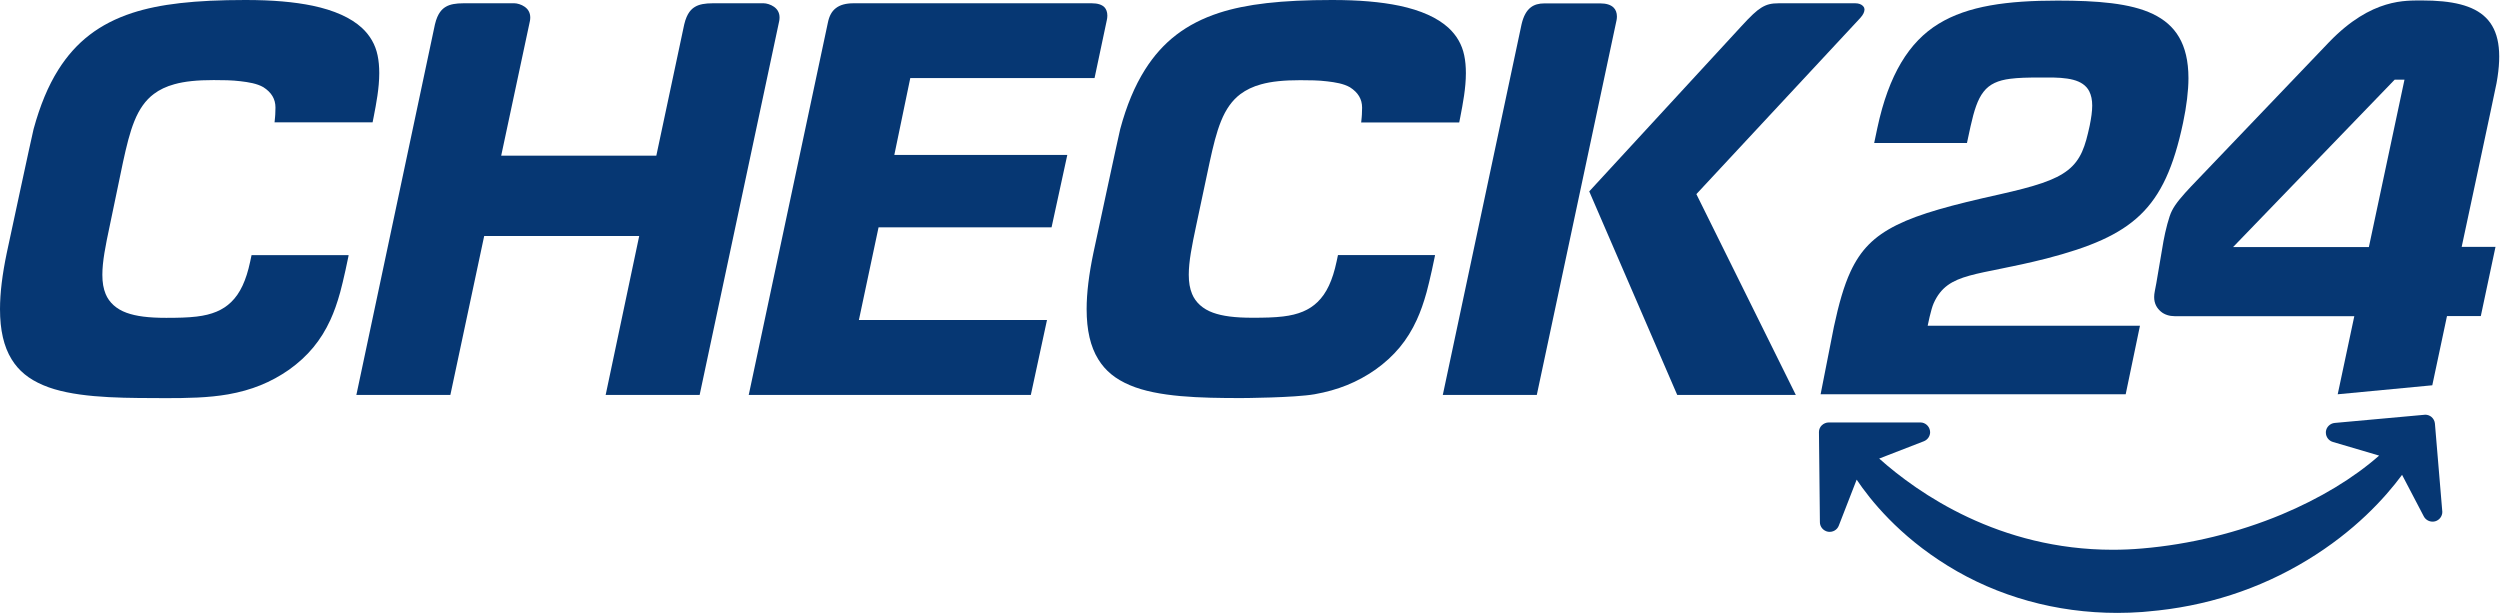
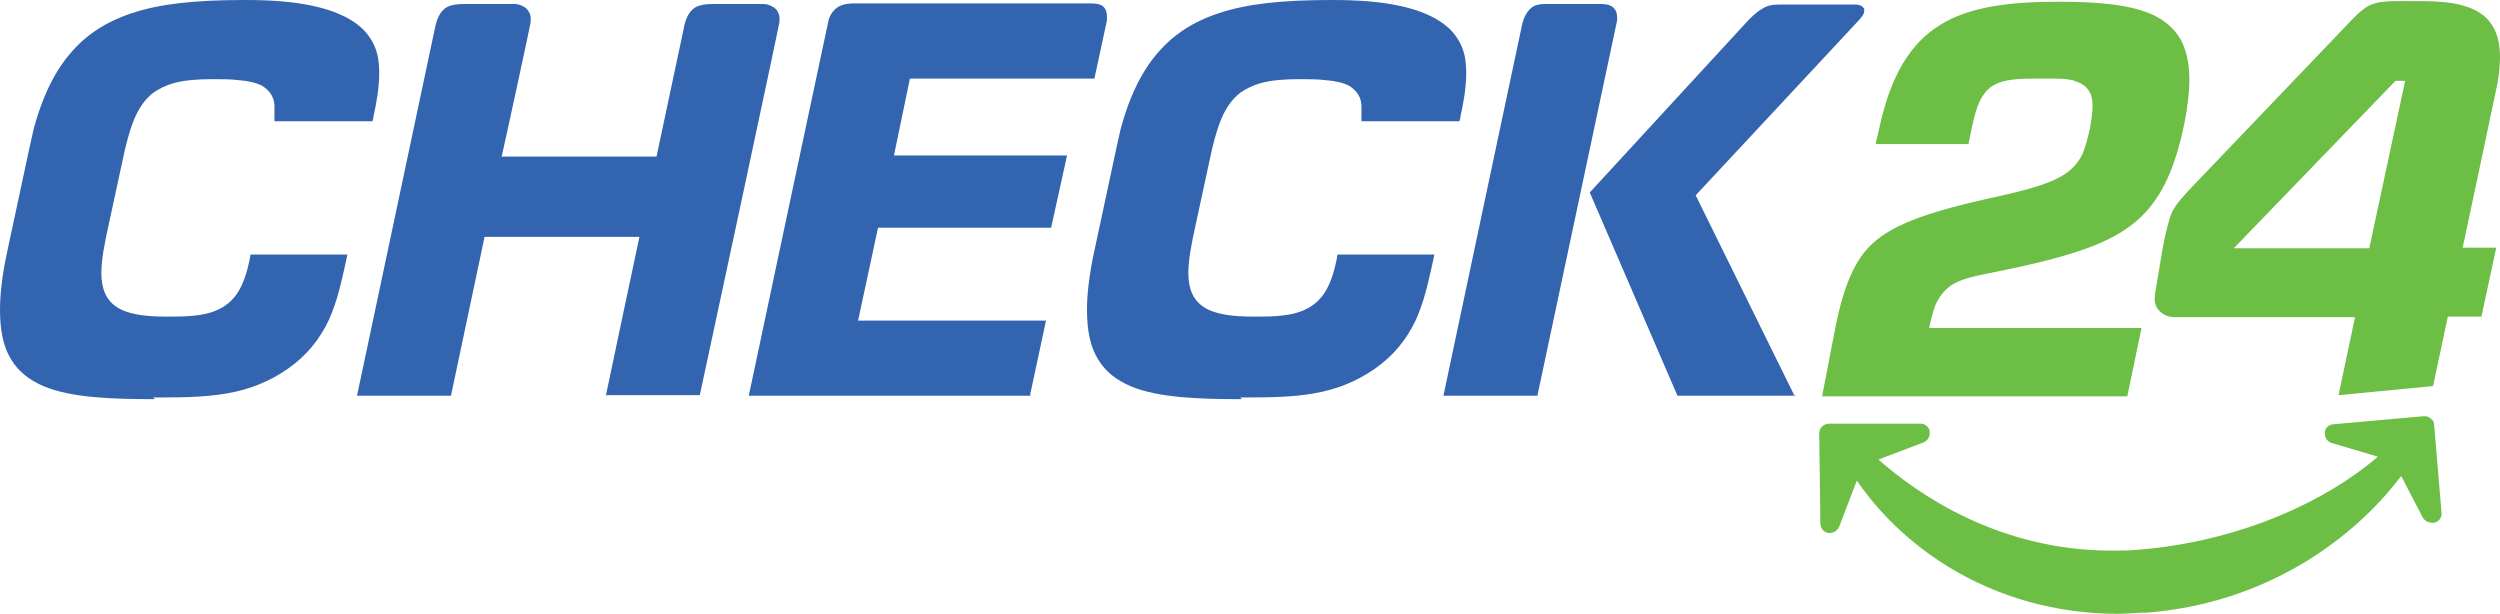
- <svg xmlns="http://www.w3.org/2000/svg" version="1.1" x="0px" y="0px" viewBox="0 0 155 38" xml:space="preserve">
-   <g>
-     <path fill="#063773" d="M9.592,24.68H9.585c-2.542,0-5.176-0.059-6.906-0.799c-0.898-0.38-1.52-0.891-1.959-1.605                 C0.236,21.49,0,20.468,0,19.164c0-0.996,0.144-2.162,0.419-3.479C0.485,15.383,1.985,8.373,2.083,8                 c0.4-1.461,0.898-2.667,1.533-3.676c1.094-1.736,2.555-2.857,4.593-3.525C9.906,0.249,12.068,0,15.207,0h0.026                 c1.651,0,3.007,0.118,4.147,0.354c1.343,0.282,2.372,0.747,3.053,1.369c0.511,0.472,0.839,1.042,0.976,1.703                 c0.072,0.334,0.105,0.708,0.105,1.107c0,0.93-0.19,1.907-0.341,2.686c-0.02,0.118-0.046,0.223-0.066,0.334l-0.007,0.033h-6.08                 l0.007-0.046c0,0,0.02-0.183,0.026-0.269c0-0.007,0.026-0.249,0.026-0.603c0-0.531-0.249-0.943-0.753-1.264                 c-0.4-0.229-0.917-0.308-1.409-0.367c-0.524-0.066-1.114-0.072-1.671-0.072c-1.022,0-1.795,0.079-2.431,0.256                 c-0.504,0.138-0.93,0.341-1.284,0.609c-0.504,0.38-0.898,0.93-1.199,1.677c-0.282,0.694-0.485,1.527-0.708,2.555l-0.819,3.931                 c-0.269,1.264-0.459,2.221-0.459,3.047c0,0.478,0.066,0.852,0.203,1.186c0.216,0.531,0.675,0.943,1.297,1.166                 c0.596,0.216,1.356,0.314,2.457,0.314c0.734,0,1.337-0.013,1.887-0.079c0.95-0.111,1.631-0.4,2.142-0.898                 c0.557-0.537,0.93-1.337,1.179-2.509l0.085-0.4h6.014v0.039c0,0.046-0.341,1.625-0.518,2.26c-0.183,0.662-0.38,1.219-0.609,1.717                 c-0.583,1.271-1.396,2.254-2.562,3.086c-1.127,0.786-2.326,1.271-3.774,1.527c-1.245,0.216-2.522,0.236-3.938,0.236                 C10.214,24.687,9.664,24.68,9.592,24.68z" />
-   </g>
-   <g>
-     <path fill="#063773" d="M76.963,24.68L76.963,24.68c-2.549,0-5.182-0.059-6.912-0.799c-0.898-0.38-1.52-0.891-1.959-1.605         c-0.485-0.786-0.721-1.808-0.721-3.112c0-0.996,0.144-2.162,0.419-3.479c0.066-0.301,1.566-7.312,1.664-7.685         c0.393-1.461,0.898-2.667,1.533-3.676c1.094-1.736,2.555-2.857,4.593-3.525C77.278,0.249,79.44,0,82.578,0h0.026         c1.651,0,3.007,0.118,4.147,0.354c1.343,0.282,2.372,0.747,3.053,1.369c0.511,0.472,0.839,1.042,0.976,1.703         c0.072,0.334,0.105,0.708,0.105,1.107c0,0.93-0.19,1.907-0.341,2.693c-0.02,0.111-0.046,0.223-0.066,0.334l-0.007,0.033h-6.08         l0.007-0.046c0,0,0.02-0.183,0.026-0.269c0-0.007,0.026-0.249,0.026-0.603c0-0.531-0.249-0.943-0.753-1.264         c-0.4-0.229-0.917-0.308-1.409-0.367c-0.524-0.066-1.114-0.072-1.671-0.072c-1.022,0-1.795,0.079-2.431,0.256         c-0.504,0.138-0.924,0.341-1.284,0.609c-0.504,0.38-0.898,0.93-1.199,1.677c-0.282,0.694-0.485,1.527-0.708,2.555l-0.832,3.918         c-0.269,1.264-0.459,2.221-0.459,3.047c0,0.478,0.066,0.852,0.203,1.186c0.216,0.531,0.675,0.943,1.297,1.166         c0.596,0.216,1.356,0.314,2.457,0.314c0.734,0,1.337-0.013,1.887-0.079c0.95-0.111,1.631-0.4,2.142-0.898         c0.557-0.537,0.93-1.337,1.179-2.509l0.085-0.4h6.014v0.039c0,0.046-0.341,1.625-0.518,2.26c-0.183,0.662-0.38,1.219-0.609,1.717         c-0.583,1.278-1.396,2.254-2.562,3.086c-1.127,0.786-2.326,1.271-3.774,1.527C80.265,24.661,77.035,24.68,76.963,24.68z" />
-   </g>
-   <g>
-     <path fill="#063773" d="M63.912,24.484H46.419l0.013-0.046l4.894-23.023c0.085-0.426,0.242-0.714,0.498-0.911         c0.262-0.203,0.622-0.301,1.101-0.301h14.761c0.367,0,0.629,0.085,0.786,0.242c0.118,0.124,0.183,0.301,0.183,0.518v0.02         c0,0.092-0.013,0.177-0.033,0.269l-0.76,3.59H56.437l-0.989,4.763h10.725l-0.976,4.488H54.471l-1.219,5.746h11.662L63.912,24.484z" />
-   </g>
-   <g>
-     <path fill="#063773" d="M95.282,24.484h-5.831l0.013-0.046L94.338,1.5c0.118-0.498,0.301-0.839,0.577-1.048         c0.216-0.164,0.491-0.242,0.845-0.242h3.453c0.373,0,0.649,0.085,0.826,0.256c0.138,0.131,0.21,0.328,0.21,0.557         c0,0.072-0.007,0.144-0.02,0.216L95.282,24.484z" />
-   </g>
-   <g>
-     <path fill="#063773" d="M111.34,24.484h-7.351l-0.013-0.026l-5.444-12.592l0.02-0.02l9.415-10.221         c0.583-0.636,0.924-0.957,1.232-1.147c0.328-0.203,0.616-0.275,1.088-0.275h4.743c0.223,0,0.36,0.072,0.439,0.138         c0.046,0.039,0.079,0.079,0.098,0.118c0.013,0.026,0.026,0.059,0.026,0.098h0.007l-0.007,0.079         c-0.007,0.098-0.059,0.262-0.256,0.478l-10.162,10.922L111.34,24.484z" />
-   </g>
-   <g>
-     <path fill="#063773" d="M37.594,24.484h-0.046l0.013-0.046l2.07-9.808H30.02l-2.097,9.854h-5.831l0.013-0.046         c0.197-0.93,4.829-22.8,4.861-22.924c0.17-0.721,0.459-0.97,0.688-1.101c0.249-0.144,0.596-0.21,1.088-0.21h3.151         c0.164,0,0.432,0.072,0.636,0.216c0.111,0.079,0.197,0.17,0.249,0.269c0.066,0.118,0.098,0.249,0.098,0.4         c0,0.066-0.007,0.138-0.02,0.21c-0.026,0.138-1.625,7.613-1.782,8.353h9.618c0.78-3.689,1.717-8.085,1.73-8.137         c0.17-0.721,0.459-0.97,0.688-1.101c0.249-0.144,0.596-0.21,1.088-0.21h3.151c0.164,0,0.432,0.072,0.636,0.216         c0.111,0.079,0.197,0.17,0.249,0.269c0.066,0.118,0.098,0.249,0.098,0.4c0,0.066-0.007,0.138-0.02,0.21         c-0.026,0.144-4.724,22.21-4.927,23.154l-0.007,0.033L37.594,24.484z" />
-   </g>
-   <g>
-     <path fill="#063773" d="M128.538,4.947c0.452,0.118,0.806,0.341,0.996,0.714l0,0c0.124,0.249,0.183,0.537,0.183,0.884l0,0         c0,0.354-0.059,0.767-0.157,1.251l0,0c-0.138,0.636-0.269,1.16-0.472,1.612l0,0c-0.203,0.452-0.478,0.826-0.878,1.14l0,0         c-0.799,0.629-2.044,1.009-4.252,1.507l0,0c-2.922,0.649-4.933,1.186-6.355,1.893l0,0c-1.422,0.708-2.247,1.553-2.87,2.889l0,0         c-0.413,0.891-0.727,2.005-1.029,3.413l0,0l-0.826,4.193h18.915l0.884-4.246h-13.162c0,0,0.203-1.022,0.373-1.396l0,0         c0.216-0.485,0.498-0.845,0.865-1.114l0,0c0.367-0.269,0.812-0.446,1.35-0.596l0,0c1.081-0.301,2.575-0.504,4.77-1.061l0,0         c2.706-0.701,4.534-1.468,5.824-2.706l0,0c1.291-1.238,2.077-2.981,2.653-5.713l0,0c0.216-1.009,0.334-2.005,0.334-2.758l0,0         c0-1.081-0.21-1.913-0.583-2.549l0,0c-0.373-0.636-0.911-1.094-1.618-1.435l0,0c-1.402-0.675-3.466-0.832-5.91-0.832l0,0         c-3.112,0-5.562,0.321-7.384,1.441l0,0c-1.821,1.114-3.086,3.145-3.793,6.453l0,0l-0.197,0.937h5.752l0.223-1.035         c0.223-0.989,0.432-1.664,0.806-2.142l0,0c0.373-0.485,0.917-0.714,1.651-0.806l0,0c0.498-0.066,1.094-0.079,1.834-0.079l0,0         c0.118,0,0.229,0,0.341,0l0,0C127.523,4.796,128.086,4.829,128.538,4.947L128.538,4.947z" />
-   </g>
-   <g>
-     <path fill="#063773" d="M144.407,2.608c-0.668,0.694-6.283,6.565-8.583,8.976c-0.459,0.491-0.95,1.035-1.166,1.487         c-0.177,0.328-0.406,1.238-0.524,1.887c-0.242,1.356-0.426,2.594-0.537,3.099c-0.026,0.131-0.039,0.249-0.039,0.36         c0,0.419,0.177,0.694,0.413,0.898c0.229,0.197,0.544,0.288,0.852,0.288c0.282,0,11.144,0,11.144,0l-1.029,4.842l5.864-0.557         l0.911-4.291h2.097l0.911-4.291h-2.097c0,0,2.097-9.788,2.162-10.155c0.721-3.964-0.924-5.123-4.632-5.123         C149.209,0.046,147.067-0.151,144.407,2.608z M146.87,15.318h-8.419L148.469,4.94h0.609L146.87,15.318z" />
-   </g>
-   <g>
-     <path fill="#063773" d="M131.277,38L131.277,38c-3.787,0-7.423-1.009-10.516-2.922c-3.04-1.874-4.809-4.088-5.648-5.34l-1.107,2.85         c-0.098,0.262-0.373,0.426-0.668,0.38c-0.288-0.052-0.504-0.301-0.504-0.59l-0.059-5.589v-0.007c0-0.157,0.066-0.308,0.177-0.413         c0.118-0.111,0.269-0.177,0.432-0.177h5.687h0.007c0.282,0.007,0.524,0.216,0.577,0.491c0.007,0.039,0.013,0.072,0.013,0.111         c0,0.249-0.157,0.472-0.387,0.563l-2.771,1.074c2.431,2.169,7.443,5.654,14.479,5.654c0.603,0,1.212-0.026,1.815-0.079         c2.968-0.249,5.962-0.983,8.661-2.11c2.365-0.989,4.449-2.247,6.041-3.649l-2.863-0.845c-0.256-0.072-0.439-0.308-0.439-0.577         c0-0.02,0-0.039,0-0.059c0.026-0.288,0.262-0.518,0.55-0.544l5.549-0.504c0.026,0,0.046-0.007,0.059-0.007         c0.144,0,0.282,0.052,0.387,0.138c0.124,0.105,0.203,0.256,0.216,0.413c0.459,5.458,0.459,5.458,0.459,5.477         c0,0.269-0.183,0.511-0.446,0.583c-0.052,0.013-0.105,0.02-0.157,0.02c-0.236,0-0.446-0.131-0.55-0.334l-1.343-2.568         c-1.074,1.454-2.948,3.505-5.883,5.287c-2.974,1.808-6.296,2.883-9.873,3.184l-0.36,0.033l0,0C132.306,37.98,131.788,38,131.277,38         z" />
+ <svg xmlns="http://www.w3.org/2000/svg" data-name="Layer 1" viewBox="0 0 439.057 107.8">
+   <defs>
+     <style>
+       .cls-1 {
+         fill: #6cbe45;
+       }
+       .cls-1, .cls-2 {
+         stroke-width: 0px;
+       }
+       .cls-2 {
+         fill: #3264af;
+       }
+     </style>
+   </defs>
+   <g id="g10">
+     <g id="g12">
+       <path id="path14" class="cls-2" d="M27.2,70.1h0c-7.2,0-14.7-.2-19.6-2.3-2.5-1.1-4.3-2.5-5.6-4.6-1.4-2.2-2-5.1-2-8.8,0-2.8.4-6.1,1.2-9.9.2-.8,4.4-20.7,4.7-21.8,1.1-4.1,2.5-7.5,4.3-10.4,3.1-4.9,7.2-8.1,13-10,4.8-1.6,10.9-2.3,19.8-2.3h0c4.7,0,8.5.3,11.8,1,3.8.8,6.7,2.1,8.7,3.9,1.4,1.3,2.4,3,2.8,4.8.2.9.3,2,.3,3.1,0,2.6-.5,5.4-1,7.6,0,.3-.1.6-.2.9h-17.2v-2.6c0-1.5-.7-2.7-2.1-3.6-1.1-.6-2.6-.9-4-1-1.5-.2-3.1-.2-4.7-.2-2.9,0-5.1.2-6.9.7-1.4.4-2.6,1-3.6,1.7-1.4,1.1-2.5,2.6-3.4,4.8-.8,2-1.4,4.3-2,7.2l-2.4,11.1c-.8,3.6-1.3,6.3-1.3,8.6,0,1.3.2,2.4.6,3.4.6,1.5,1.9,2.7,3.7,3.3,1.7.6,3.8.9,7,.9,2.1,0,3.8,0,5.3-.2,2.7-.3,4.6-1.1,6.1-2.5,1.6-1.5,2.6-3.8,3.3-7.1l.2-1.1h17c0,.2-1,4.7-1.5,6.5-.5,1.9-1.1,3.5-1.7,4.9-1.7,3.6-4,6.4-7.3,8.7-3.2,2.2-6.6,3.6-10.7,4.3-3.5.6-7.1.7-11.2.7h-1.7" />
+       <path id="path16" class="cls-2" d="M218.1,70.1h0c-7.2,0-14.7-.2-19.6-2.3-2.5-1.1-4.3-2.5-5.6-4.6-1.4-2.2-2-5.1-2-8.8,0-2.8.4-6.1,1.2-9.9.2-.8,4.4-20.7,4.7-21.8,1.1-4.1,2.5-7.5,4.3-10.4,3.1-4.9,7.2-8.1,13-10,4.8-1.6,10.9-2.3,19.8-2.3h0c4.7,0,8.5.3,11.8,1,3.8.8,6.7,2.1,8.7,3.9,1.4,1.3,2.4,3,2.8,4.8.2.9.3,2,.3,3.1,0,2.6-.5,5.4-1,7.6,0,.3-.1.6-.2.9h-17.2v-2.6c0-1.5-.7-2.7-2.1-3.6-1.1-.6-2.6-.9-4-1-1.5-.2-3.2-.2-4.7-.2-2.9,0-5.1.2-6.9.7-1.4.4-2.6,1-3.6,1.7-1.4,1.1-2.5,2.6-3.4,4.8-.8,2-1.4,4.3-2,7.2l-2.4,11.1c-.8,3.6-1.3,6.3-1.3,8.6,0,1.3.2,2.4.6,3.4.6,1.5,1.9,2.7,3.7,3.3,1.7.6,3.8.9,7,.9,2.1,0,3.8,0,5.3-.2,2.7-.3,4.6-1.1,6.1-2.5,1.6-1.5,2.6-3.8,3.3-7.1l.2-1.1h17c0,.2-1,4.7-1.5,6.5-.5,1.9-1.1,3.5-1.7,4.9-1.7,3.6-4,6.4-7.3,8.7-3.2,2.2-6.6,3.6-10.7,4.3-3.5.6-7.1.7-11.2.7h-1.7" />
+       <path id="path18" class="cls-2" d="M181.1,69.5h-49.6c0-.1,13.9-65.4,13.9-65.4.2-1.2.7-2,1.4-2.6s1.8-.9,3.1-.9h41.8c1,0,1.8.2,2.2.7.3.3.5.9.5,1.5h0v.8l-2.2,10.2h-32.4l-2.8,13.5h30.4l-2.8,12.7h-30.4l-3.5,16.3h33l-2.8,13.1" />
+       <path id="path20" class="cls-2" d="M270,69.5h-16.5c0-.1,13.8-65.1,13.8-65.1.3-1.4.9-2.4,1.6-3,.6-.5,1.4-.7,2.4-.7h9.8c1.1,0,1.8.2,2.3.7.4.4.6.9.6,1.6v.6l-14,65.9" />
+       <path id="path22" class="cls-2" d="M315.5,69.5h-20.9l-15.4-35.7h0l26.7-29c1.6-1.8,2.6-2.7,3.5-3.2.9-.6,1.7-.8,3.1-.8h13.4c.6,0,1,.2,1.2.4l.3.3v.3h0v.2c0,.3-.2.7-.8,1.4l-28.8,30.9,17.4,35.3" />
+       <path id="path24" class="cls-2" d="M106.5,69.5h-.1c0-.1,5.9-27.9,5.9-27.9h-27.2l-5.9,27.9h-16.5c.6-2.8,13.7-64.7,13.8-65.1.5-2,1.3-2.7,1.9-3.1.7-.4,1.7-.6,3.1-.6h8.9c.5,0,1.2.2,1.8.6.3.2.5.5.7.8s.3.7.3,1.1v.6c0,.4-4.6,21.6-5.1,23.7h27.2c2.2-10.5,4.9-22.9,4.9-23.1.5-2,1.3-2.7,1.9-3.1.7-.4,1.7-.6,3.1-.6h8.9c.5,0,1.2.2,1.8.6.3.2.6.5.7.8.2.3.3.7.3,1.1v.6c0,.4-13.4,62.9-14,65.6h-16.4" />
+       <path id="path26" class="cls-1" d="M364.2,14.2c1.3.3,2.3,1,2.8,2h0c.4.7.5,1.5.5,2.5h0c0,1-.2,2.2-.4,3.6h0c-.4,1.8-.8,3.3-1.3,4.6h0c-.6,1.3-1.4,2.3-2.5,3.2h0c-2.3,1.8-5.8,2.9-12,4.3h0c-8.3,1.8-14,3.4-18,5.4h0c-4,2-6.4,4.4-8.1,8.2h0c-1.2,2.5-2.1,5.7-2.9,9.7h0l-2.3,11.9h53.6l2.5-12h-37.3s.6-2.9,1.1-4h0c.6-1.4,1.4-2.4,2.4-3.2h0c1-.8,2.3-1.3,3.8-1.7h0c3.1-.8,7.3-1.4,13.5-3h0c7.7-2,12.8-4.1,16.5-7.7h0c3.6-3.5,5.9-8.5,7.5-16.2h0c.6-2.9.9-5.7.9-7.8h0c0-3.1-.6-5.4-1.6-7.2h0c-1.1-1.8-2.6-3.1-4.6-4.1h0c-4-1.9-9.8-2.4-16.7-2.4h0c-8.8,0-15.8.9-20.9,4.1h0c-5.2,3.2-8.7,8.9-10.7,18.3h0l-.6,2.6h16.3l.6-2.9c.6-2.8,1.2-4.7,2.3-6.1h0c1.1-1.4,2.6-2,4.7-2.3h0c1.4-.2,3.1-.2,5.2-.2h1c2,0,3.6,0,4.9.4h0" />
+       <path id="path28" class="cls-1" d="M416.1,43.6h-23.8l28.4-29.4h1.7l-6.3,29.4h0ZM409.1,7.6c-1.9,2-17.8,18.6-24.3,25.4-1.3,1.4-2.7,2.9-3.3,4.2-.5.9-1.1,3.5-1.5,5.4-.7,3.8-1.2,7.3-1.5,8.8,0,.4-.1.7-.1,1,0,1.2.5,2,1.2,2.5.7.6,1.5.8,2.4.8h31.6l-2.9,13.7,16.6-1.6,2.6-12.2h5.9l2.6-12.1h-5.9s5.9-27.7,6.1-28.8c2-11.2-2.6-14.5-13.1-14.5s-8.7-.6-16.3,7.3" />
+       <path id="path30" class="cls-1" d="M371.9,107.8h0c-10.7,0-21-2.9-29.8-8.3-8.6-5.3-13.6-11.6-16-15.1l-3.1,8.1c-.3.7-1.1,1.2-1.9,1.1s-1.4-.8-1.4-1.7l-.2-15.8h0c0-.5.2-.9.5-1.2.3-.3.8-.5,1.2-.5h16.1c.8,0,1.5.6,1.6,1.4v.3c0,.7-.4,1.3-1.1,1.6l-7.9,3c6.9,6.1,21.1,16,41,16,1.7,0,3.4,0,5.1-.2,8.4-.7,16.9-2.8,24.5-6,6.7-2.8,12.6-6.4,17.1-10.3l-8.1-2.4c-.7-.2-1.2-.9-1.2-1.6s0-.1,0-.2c0-.8.7-1.5,1.6-1.5l15.7-1.4h.2c.4,0,.8.1,1.1.4.4.3.6.7.6,1.2.867,10.333,1.3,15.5,1.3,15.5,0,.8-.5,1.4-1.3,1.6h-.4c-.7,0-1.3-.4-1.6-.9l-3.8-7.3c-3.1,4.1-8.4,9.9-16.7,15-8.4,5.1-17.8,8.2-28,9h-1c-1.5.1-2.9.2-4.4.2" />
+     </g>
  </g>
</svg>
